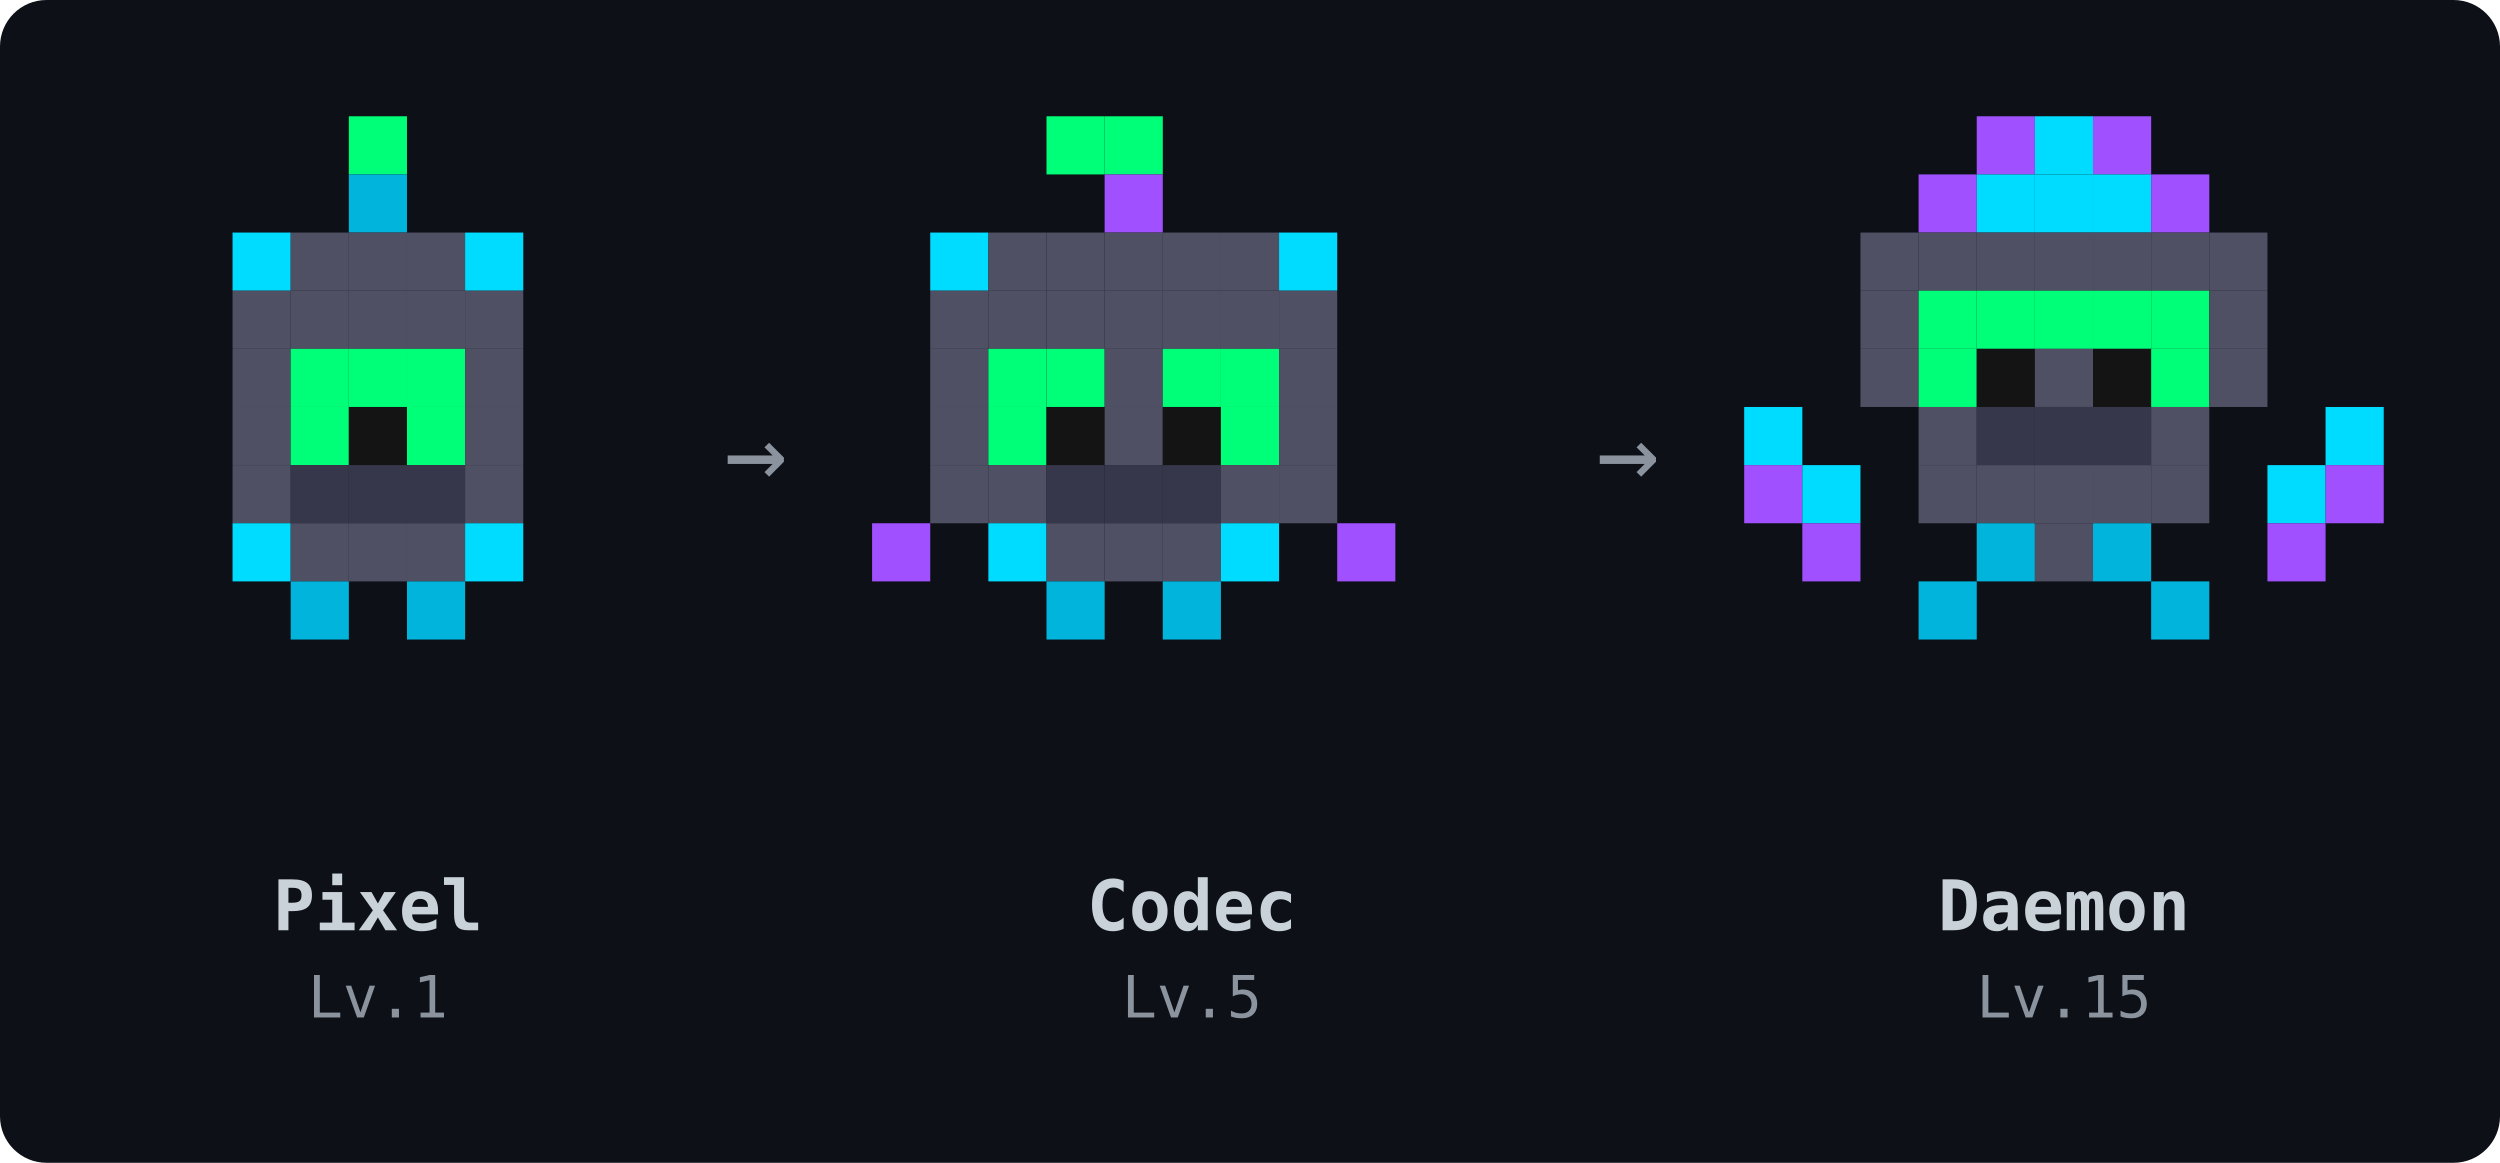
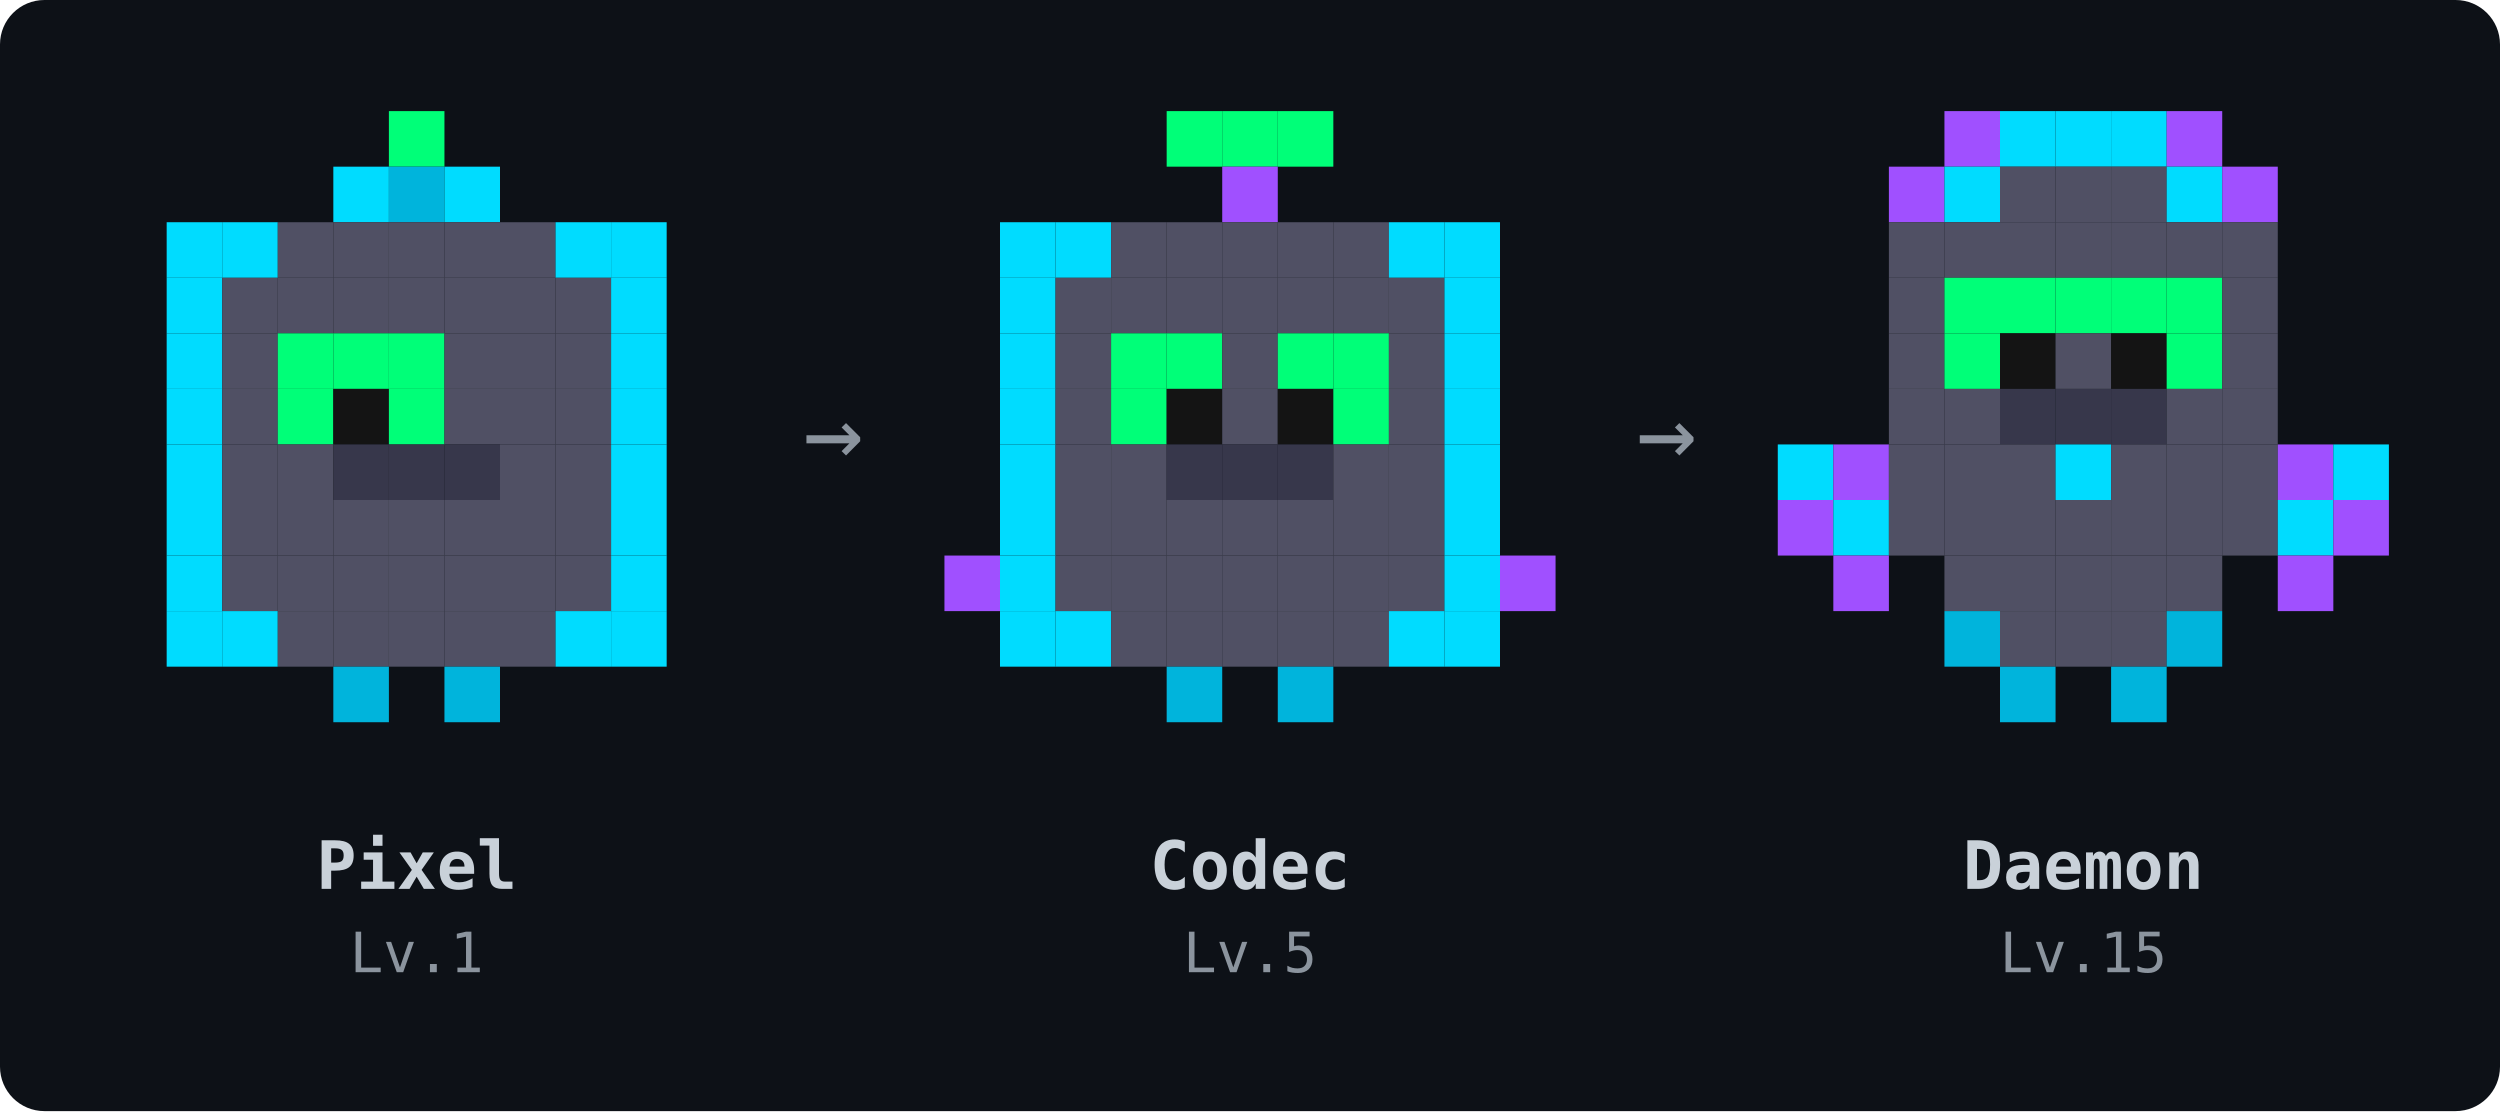
- <svg xmlns="http://www.w3.org/2000/svg" width="430" height="200" viewBox="0 0 430 200">
+ <svg xmlns="http://www.w3.org/2000/svg" width="450" height="200" viewBox="0 0 450 200">
  <rect width="100%" height="100%" fill="#0d1117" rx="8" />
-   <text x="65" y="160" text-anchor="middle" fill="#c9d1d9" font-family="monospace" font-size="12" font-weight="bold">Pixel</text>
-   <text x="65" y="175" text-anchor="middle" fill="#8b949e" font-family="monospace" font-size="10">Lv.1</text>
+   <text x="75" y="160" text-anchor="middle" fill="#c9d1d9" font-family="monospace" font-size="12" font-weight="bold">Pixel</text>
+   <text x="75" y="175" text-anchor="middle" fill="#8b949e" font-family="monospace" font-size="10">Lv.1</text>
  <g transform="translate(20,20)">
-     <rect x="40" y="0" width="10" height="10" fill="rgb(0,255,120)" />
-     <rect x="40" y="10" width="10" height="10" fill="rgb(0,180,220)" />
+     <rect x="50" y="0" width="10" height="10" fill="rgb(0,255,120)" />
+     <rect x="40" y="10" width="10" height="10" fill="rgb(0,220,255)" />
+     <rect x="50" y="10" width="10" height="10" fill="rgb(0,180,220)" />
+     <rect x="60" y="10" width="10" height="10" fill="rgb(0,220,255)" />
+     <rect x="10" y="20" width="10" height="10" fill="rgb(0,220,255)" />
    <rect x="20" y="20" width="10" height="10" fill="rgb(0,220,255)" />
    <rect x="30" y="20" width="10" height="10" fill="rgb(80,80,100)" />
    <rect x="40" y="20" width="10" height="10" fill="rgb(80,80,100)" />
    <rect x="50" y="20" width="10" height="10" fill="rgb(80,80,100)" />
-     <rect x="60" y="20" width="10" height="10" fill="rgb(0,220,255)" />
-     <rect x="20" y="30" width="10" height="10" fill="rgb(80,80,100)" />
-     <rect x="30" y="30" width="10" height="10" fill="rgb(80,80,100)" />
-     <rect x="40" y="30" width="10" height="10" fill="rgb(80,80,100)" />
-     <rect x="50" y="30" width="10" height="10" fill="rgb(80,80,100)" />
-     <rect x="60" y="30" width="10" height="10" fill="rgb(80,80,100)" />
-     <rect x="20" y="40" width="10" height="10" fill="rgb(80,80,100)" />
-     <rect x="30" y="40" width="10" height="10" fill="rgb(0,255,120)" />
-     <rect x="40" y="40" width="10" height="10" fill="rgb(0,255,120)" />
-     <rect x="50" y="40" width="10" height="10" fill="rgb(0,255,120)" />
-     <rect x="60" y="40" width="10" height="10" fill="rgb(80,80,100)" />
-     <rect x="20" y="50" width="10" height="10" fill="rgb(80,80,100)" />
-     <rect x="30" y="50" width="10" height="10" fill="rgb(0,255,120)" />
-     <rect x="40" y="50" width="10" height="10" fill="rgb(20,20,20)" />
-     <rect x="50" y="50" width="10" height="10" fill="rgb(0,255,120)" />
-     <rect x="60" y="50" width="10" height="10" fill="rgb(80,80,100)" />
-     <rect x="20" y="60" width="10" height="10" fill="rgb(80,80,100)" />
-     <rect x="30" y="60" width="10" height="10" fill="rgb(55,55,75)" />
-     <rect x="40" y="60" width="10" height="10" fill="rgb(55,55,75)" />
-     <rect x="50" y="60" width="10" height="10" fill="rgb(55,55,75)" />
-     <rect x="60" y="60" width="10" height="10" fill="rgb(80,80,100)" />
-     <rect x="20" y="70" width="10" height="10" fill="rgb(0,220,255)" />
-     <rect x="30" y="70" width="10" height="10" fill="rgb(80,80,100)" />
-     <rect x="40" y="70" width="10" height="10" fill="rgb(80,80,100)" />
-     <rect x="50" y="70" width="10" height="10" fill="rgb(80,80,100)" />
-     <rect x="60" y="70" width="10" height="10" fill="rgb(0,220,255)" />
-     <rect x="30" y="80" width="10" height="10" fill="rgb(0,180,220)" />
-     <rect x="50" y="80" width="10" height="10" fill="rgb(0,180,220)" />
-   </g>
-   <text x="130" y="84" text-anchor="middle" fill="#8b949e" font-family="monospace" font-size="18">→</text>
-   <text x="205" y="160" text-anchor="middle" fill="#c9d1d9" font-family="monospace" font-size="12" font-weight="bold">Codec</text>
-   <text x="205" y="175" text-anchor="middle" fill="#8b949e" font-family="monospace" font-size="10">Lv.5</text>
-   <g transform="translate(150,20)">
-     <rect x="30" y="0" width="10" height="10" fill="rgb(0,255,120)" />
-     <rect x="40" y="0" width="10" height="10" fill="rgb(0,255,120)" />
-     <rect x="40" y="10" width="10" height="10" fill="rgb(160,80,255)" />
-     <rect x="10" y="20" width="10" height="10" fill="rgb(0,220,255)" />
-     <rect x="20" y="20" width="10" height="10" fill="rgb(80,80,100)" />
-     <rect x="30" y="20" width="10" height="10" fill="rgb(80,80,100)" />
-     <rect x="40" y="20" width="10" height="10" fill="rgb(80,80,100)" />
-     <rect x="50" y="20" width="10" height="10" fill="rgb(80,80,100)" />
    <rect x="60" y="20" width="10" height="10" fill="rgb(80,80,100)" />
-     <rect x="70" y="20" width="10" height="10" fill="rgb(0,220,255)" />
-     <rect x="10" y="30" width="10" height="10" fill="rgb(80,80,100)" />
+     <rect x="70" y="20" width="10" height="10" fill="rgb(80,80,100)" />
+     <rect x="80" y="20" width="10" height="10" fill="rgb(0,220,255)" />
+     <rect x="90" y="20" width="10" height="10" fill="rgb(0,220,255)" />
+     <rect x="10" y="30" width="10" height="10" fill="rgb(0,220,255)" />
    <rect x="20" y="30" width="10" height="10" fill="rgb(80,80,100)" />
    <rect x="30" y="30" width="10" height="10" fill="rgb(80,80,100)" />
    <rect x="40" y="30" width="10" height="10" fill="rgb(80,80,100)" />
    <rect x="50" y="30" width="10" height="10" fill="rgb(80,80,100)" />
    <rect x="60" y="30" width="10" height="10" fill="rgb(80,80,100)" />
    <rect x="70" y="30" width="10" height="10" fill="rgb(80,80,100)" />
-     <rect x="10" y="40" width="10" height="10" fill="rgb(80,80,100)" />
-     <rect x="20" y="40" width="10" height="10" fill="rgb(0,255,120)" />
+     <rect x="80" y="30" width="10" height="10" fill="rgb(80,80,100)" />
+     <rect x="90" y="30" width="10" height="10" fill="rgb(0,220,255)" />
+     <rect x="10" y="40" width="10" height="10" fill="rgb(0,220,255)" />
+     <rect x="20" y="40" width="10" height="10" fill="rgb(80,80,100)" />
    <rect x="30" y="40" width="10" height="10" fill="rgb(0,255,120)" />
-     <rect x="40" y="40" width="10" height="10" fill="rgb(80,80,100)" />
+     <rect x="40" y="40" width="10" height="10" fill="rgb(0,255,120)" />
    <rect x="50" y="40" width="10" height="10" fill="rgb(0,255,120)" />
-     <rect x="60" y="40" width="10" height="10" fill="rgb(0,255,120)" />
+     <rect x="60" y="40" width="10" height="10" fill="rgb(80,80,100)" />
    <rect x="70" y="40" width="10" height="10" fill="rgb(80,80,100)" />
-     <rect x="10" y="50" width="10" height="10" fill="rgb(80,80,100)" />
-     <rect x="20" y="50" width="10" height="10" fill="rgb(0,255,120)" />
-     <rect x="30" y="50" width="10" height="10" fill="rgb(20,20,20)" />
-     <rect x="40" y="50" width="10" height="10" fill="rgb(80,80,100)" />
-     <rect x="50" y="50" width="10" height="10" fill="rgb(20,20,20)" />
-     <rect x="60" y="50" width="10" height="10" fill="rgb(0,255,120)" />
+     <rect x="80" y="40" width="10" height="10" fill="rgb(80,80,100)" />
+     <rect x="90" y="40" width="10" height="10" fill="rgb(0,220,255)" />
+     <rect x="10" y="50" width="10" height="10" fill="rgb(0,220,255)" />
+     <rect x="20" y="50" width="10" height="10" fill="rgb(80,80,100)" />
+     <rect x="30" y="50" width="10" height="10" fill="rgb(0,255,120)" />
+     <rect x="40" y="50" width="10" height="10" fill="rgb(20,20,20)" />
+     <rect x="50" y="50" width="10" height="10" fill="rgb(0,255,120)" />
+     <rect x="60" y="50" width="10" height="10" fill="rgb(80,80,100)" />
    <rect x="70" y="50" width="10" height="10" fill="rgb(80,80,100)" />
-     <rect x="10" y="60" width="10" height="10" fill="rgb(80,80,100)" />
+     <rect x="80" y="50" width="10" height="10" fill="rgb(80,80,100)" />
+     <rect x="90" y="50" width="10" height="10" fill="rgb(0,220,255)" />
+     <rect x="10" y="60" width="10" height="10" fill="rgb(0,220,255)" />
    <rect x="20" y="60" width="10" height="10" fill="rgb(80,80,100)" />
-     <rect x="30" y="60" width="10" height="10" fill="rgb(55,55,75)" />
+     <rect x="30" y="60" width="10" height="10" fill="rgb(80,80,100)" />
    <rect x="40" y="60" width="10" height="10" fill="rgb(55,55,75)" />
    <rect x="50" y="60" width="10" height="10" fill="rgb(55,55,75)" />
-     <rect x="60" y="60" width="10" height="10" fill="rgb(80,80,100)" />
+     <rect x="60" y="60" width="10" height="10" fill="rgb(55,55,75)" />
    <rect x="70" y="60" width="10" height="10" fill="rgb(80,80,100)" />
-     <rect x="0" y="70" width="10" height="10" fill="rgb(160,80,255)" />
-     <rect x="20" y="70" width="10" height="10" fill="rgb(0,220,255)" />
+     <rect x="80" y="60" width="10" height="10" fill="rgb(80,80,100)" />
+     <rect x="90" y="60" width="10" height="10" fill="rgb(0,220,255)" />
+     <rect x="10" y="70" width="10" height="10" fill="rgb(0,220,255)" />
+     <rect x="20" y="70" width="10" height="10" fill="rgb(80,80,100)" />
    <rect x="30" y="70" width="10" height="10" fill="rgb(80,80,100)" />
    <rect x="40" y="70" width="10" height="10" fill="rgb(80,80,100)" />
    <rect x="50" y="70" width="10" height="10" fill="rgb(80,80,100)" />
-     <rect x="60" y="70" width="10" height="10" fill="rgb(0,220,255)" />
-     <rect x="80" y="70" width="10" height="10" fill="rgb(160,80,255)" />
-     <rect x="30" y="80" width="10" height="10" fill="rgb(0,180,220)" />
-     <rect x="50" y="80" width="10" height="10" fill="rgb(0,180,220)" />
+     <rect x="60" y="70" width="10" height="10" fill="rgb(80,80,100)" />
+     <rect x="70" y="70" width="10" height="10" fill="rgb(80,80,100)" />
+     <rect x="80" y="70" width="10" height="10" fill="rgb(80,80,100)" />
+     <rect x="90" y="70" width="10" height="10" fill="rgb(0,220,255)" />
+     <rect x="10" y="80" width="10" height="10" fill="rgb(0,220,255)" />
+     <rect x="20" y="80" width="10" height="10" fill="rgb(80,80,100)" />
+     <rect x="30" y="80" width="10" height="10" fill="rgb(80,80,100)" />
+     <rect x="40" y="80" width="10" height="10" fill="rgb(80,80,100)" />
+     <rect x="50" y="80" width="10" height="10" fill="rgb(80,80,100)" />
+     <rect x="60" y="80" width="10" height="10" fill="rgb(80,80,100)" />
+     <rect x="70" y="80" width="10" height="10" fill="rgb(80,80,100)" />
+     <rect x="80" y="80" width="10" height="10" fill="rgb(80,80,100)" />
+     <rect x="90" y="80" width="10" height="10" fill="rgb(0,220,255)" />
+     <rect x="10" y="90" width="10" height="10" fill="rgb(0,220,255)" />
+     <rect x="20" y="90" width="10" height="10" fill="rgb(0,220,255)" />
+     <rect x="30" y="90" width="10" height="10" fill="rgb(80,80,100)" />
+     <rect x="40" y="90" width="10" height="10" fill="rgb(80,80,100)" />
+     <rect x="50" y="90" width="10" height="10" fill="rgb(80,80,100)" />
+     <rect x="60" y="90" width="10" height="10" fill="rgb(80,80,100)" />
+     <rect x="70" y="90" width="10" height="10" fill="rgb(80,80,100)" />
+     <rect x="80" y="90" width="10" height="10" fill="rgb(0,220,255)" />
+     <rect x="90" y="90" width="10" height="10" fill="rgb(0,220,255)" />
+     <rect x="40" y="100" width="10" height="10" fill="rgb(0,180,220)" />
+     <rect x="60" y="100" width="10" height="10" fill="rgb(0,180,220)" />
  </g>
-   <text x="280" y="84" text-anchor="middle" fill="#8b949e" font-family="monospace" font-size="18">→</text>
-   <text x="355" y="160" text-anchor="middle" fill="#c9d1d9" font-family="monospace" font-size="12" font-weight="bold">Daemon</text>
-   <text x="355" y="175" text-anchor="middle" fill="#8b949e" font-family="monospace" font-size="10">Lv.15</text>
-   <g transform="translate(300,20)">
-     <rect x="40" y="0" width="10" height="10" fill="rgb(160,80,255)" />
+   <text x="150" y="84" text-anchor="middle" fill="#8b949e" font-family="monospace" font-size="18">→</text>
+   <text x="225" y="160" text-anchor="middle" fill="#c9d1d9" font-family="monospace" font-size="12" font-weight="bold">Codec</text>
+   <text x="225" y="175" text-anchor="middle" fill="#8b949e" font-family="monospace" font-size="10">Lv.5</text>
+   <g transform="translate(170,20)">
+     <rect x="40" y="0" width="10" height="10" fill="rgb(0,255,120)" />
+     <rect x="50" y="0" width="10" height="10" fill="rgb(0,255,120)" />
+     <rect x="60" y="0" width="10" height="10" fill="rgb(0,255,120)" />
+     <rect x="50" y="10" width="10" height="10" fill="rgb(160,80,255)" />
+     <rect x="10" y="20" width="10" height="10" fill="rgb(0,220,255)" />
+     <rect x="20" y="20" width="10" height="10" fill="rgb(0,220,255)" />
+     <rect x="30" y="20" width="10" height="10" fill="rgb(80,80,100)" />
+     <rect x="40" y="20" width="10" height="10" fill="rgb(80,80,100)" />
+     <rect x="50" y="20" width="10" height="10" fill="rgb(80,80,100)" />
+     <rect x="60" y="20" width="10" height="10" fill="rgb(80,80,100)" />
+     <rect x="70" y="20" width="10" height="10" fill="rgb(80,80,100)" />
+     <rect x="80" y="20" width="10" height="10" fill="rgb(0,220,255)" />
+     <rect x="90" y="20" width="10" height="10" fill="rgb(0,220,255)" />
+     <rect x="10" y="30" width="10" height="10" fill="rgb(0,220,255)" />
+     <rect x="20" y="30" width="10" height="10" fill="rgb(80,80,100)" />
+     <rect x="30" y="30" width="10" height="10" fill="rgb(80,80,100)" />
+     <rect x="40" y="30" width="10" height="10" fill="rgb(80,80,100)" />
+     <rect x="50" y="30" width="10" height="10" fill="rgb(80,80,100)" />
+     <rect x="60" y="30" width="10" height="10" fill="rgb(80,80,100)" />
+     <rect x="70" y="30" width="10" height="10" fill="rgb(80,80,100)" />
+     <rect x="80" y="30" width="10" height="10" fill="rgb(80,80,100)" />
+     <rect x="90" y="30" width="10" height="10" fill="rgb(0,220,255)" />
+     <rect x="10" y="40" width="10" height="10" fill="rgb(0,220,255)" />
+     <rect x="20" y="40" width="10" height="10" fill="rgb(80,80,100)" />
+     <rect x="30" y="40" width="10" height="10" fill="rgb(0,255,120)" />
+     <rect x="40" y="40" width="10" height="10" fill="rgb(0,255,120)" />
+     <rect x="50" y="40" width="10" height="10" fill="rgb(80,80,100)" />
+     <rect x="60" y="40" width="10" height="10" fill="rgb(0,255,120)" />
+     <rect x="70" y="40" width="10" height="10" fill="rgb(0,255,120)" />
+     <rect x="80" y="40" width="10" height="10" fill="rgb(80,80,100)" />
+     <rect x="90" y="40" width="10" height="10" fill="rgb(0,220,255)" />
+     <rect x="10" y="50" width="10" height="10" fill="rgb(0,220,255)" />
+     <rect x="20" y="50" width="10" height="10" fill="rgb(80,80,100)" />
+     <rect x="30" y="50" width="10" height="10" fill="rgb(0,255,120)" />
+     <rect x="40" y="50" width="10" height="10" fill="rgb(20,20,20)" />
+     <rect x="50" y="50" width="10" height="10" fill="rgb(80,80,100)" />
+     <rect x="60" y="50" width="10" height="10" fill="rgb(20,20,20)" />
+     <rect x="70" y="50" width="10" height="10" fill="rgb(0,255,120)" />
+     <rect x="80" y="50" width="10" height="10" fill="rgb(80,80,100)" />
+     <rect x="90" y="50" width="10" height="10" fill="rgb(0,220,255)" />
+     <rect x="10" y="60" width="10" height="10" fill="rgb(0,220,255)" />
+     <rect x="20" y="60" width="10" height="10" fill="rgb(80,80,100)" />
+     <rect x="30" y="60" width="10" height="10" fill="rgb(80,80,100)" />
+     <rect x="40" y="60" width="10" height="10" fill="rgb(55,55,75)" />
+     <rect x="50" y="60" width="10" height="10" fill="rgb(55,55,75)" />
+     <rect x="60" y="60" width="10" height="10" fill="rgb(55,55,75)" />
+     <rect x="70" y="60" width="10" height="10" fill="rgb(80,80,100)" />
+     <rect x="80" y="60" width="10" height="10" fill="rgb(80,80,100)" />
+     <rect x="90" y="60" width="10" height="10" fill="rgb(0,220,255)" />
+     <rect x="10" y="70" width="10" height="10" fill="rgb(0,220,255)" />
+     <rect x="20" y="70" width="10" height="10" fill="rgb(80,80,100)" />
+     <rect x="30" y="70" width="10" height="10" fill="rgb(80,80,100)" />
+     <rect x="40" y="70" width="10" height="10" fill="rgb(80,80,100)" />
+     <rect x="50" y="70" width="10" height="10" fill="rgb(80,80,100)" />
+     <rect x="60" y="70" width="10" height="10" fill="rgb(80,80,100)" />
+     <rect x="70" y="70" width="10" height="10" fill="rgb(80,80,100)" />
+     <rect x="80" y="70" width="10" height="10" fill="rgb(80,80,100)" />
+     <rect x="90" y="70" width="10" height="10" fill="rgb(0,220,255)" />
+     <rect x="0" y="80" width="10" height="10" fill="rgb(160,80,255)" />
+     <rect x="10" y="80" width="10" height="10" fill="rgb(0,220,255)" />
+     <rect x="20" y="80" width="10" height="10" fill="rgb(80,80,100)" />
+     <rect x="30" y="80" width="10" height="10" fill="rgb(80,80,100)" />
+     <rect x="40" y="80" width="10" height="10" fill="rgb(80,80,100)" />
+     <rect x="50" y="80" width="10" height="10" fill="rgb(80,80,100)" />
+     <rect x="60" y="80" width="10" height="10" fill="rgb(80,80,100)" />
+     <rect x="70" y="80" width="10" height="10" fill="rgb(80,80,100)" />
+     <rect x="80" y="80" width="10" height="10" fill="rgb(80,80,100)" />
+     <rect x="90" y="80" width="10" height="10" fill="rgb(0,220,255)" />
+     <rect x="100" y="80" width="10" height="10" fill="rgb(160,80,255)" />
+     <rect x="10" y="90" width="10" height="10" fill="rgb(0,220,255)" />
+     <rect x="20" y="90" width="10" height="10" fill="rgb(0,220,255)" />
+     <rect x="30" y="90" width="10" height="10" fill="rgb(80,80,100)" />
+     <rect x="40" y="90" width="10" height="10" fill="rgb(80,80,100)" />
+     <rect x="50" y="90" width="10" height="10" fill="rgb(80,80,100)" />
+     <rect x="60" y="90" width="10" height="10" fill="rgb(80,80,100)" />
+     <rect x="70" y="90" width="10" height="10" fill="rgb(80,80,100)" />
+     <rect x="80" y="90" width="10" height="10" fill="rgb(0,220,255)" />
+     <rect x="90" y="90" width="10" height="10" fill="rgb(0,220,255)" />
+     <rect x="40" y="100" width="10" height="10" fill="rgb(0,180,220)" />
+     <rect x="60" y="100" width="10" height="10" fill="rgb(0,180,220)" />
+   </g>
+   <text x="300" y="84" text-anchor="middle" fill="#8b949e" font-family="monospace" font-size="18">→</text>
+   <text x="375" y="160" text-anchor="middle" fill="#c9d1d9" font-family="monospace" font-size="12" font-weight="bold">Daemon</text>
+   <text x="375" y="175" text-anchor="middle" fill="#8b949e" font-family="monospace" font-size="10">Lv.15</text>
+   <g transform="translate(320,20)">
+     <rect x="30" y="0" width="10" height="10" fill="rgb(160,80,255)" />
+     <rect x="40" y="0" width="10" height="10" fill="rgb(0,220,255)" />
    <rect x="50" y="0" width="10" height="10" fill="rgb(0,220,255)" />
-     <rect x="60" y="0" width="10" height="10" fill="rgb(160,80,255)" />
-     <rect x="30" y="10" width="10" height="10" fill="rgb(160,80,255)" />
-     <rect x="40" y="10" width="10" height="10" fill="rgb(0,220,255)" />
-     <rect x="50" y="10" width="10" height="10" fill="rgb(0,220,255)" />
-     <rect x="60" y="10" width="10" height="10" fill="rgb(0,220,255)" />
-     <rect x="70" y="10" width="10" height="10" fill="rgb(160,80,255)" />
+     <rect x="60" y="0" width="10" height="10" fill="rgb(0,220,255)" />
+     <rect x="70" y="0" width="10" height="10" fill="rgb(160,80,255)" />
+     <rect x="20" y="10" width="10" height="10" fill="rgb(160,80,255)" />
+     <rect x="30" y="10" width="10" height="10" fill="rgb(0,220,255)" />
+     <rect x="40" y="10" width="10" height="10" fill="rgb(80,80,100)" />
+     <rect x="50" y="10" width="10" height="10" fill="rgb(80,80,100)" />
+     <rect x="60" y="10" width="10" height="10" fill="rgb(80,80,100)" />
+     <rect x="70" y="10" width="10" height="10" fill="rgb(0,220,255)" />
+     <rect x="80" y="10" width="10" height="10" fill="rgb(160,80,255)" />
    <rect x="20" y="20" width="10" height="10" fill="rgb(80,80,100)" />
    <rect x="30" y="20" width="10" height="10" fill="rgb(80,80,100)" />
    <rect x="40" y="20" width="10" height="10" fill="rgb(80,80,100)" />
    <rect x="50" y="20" width="10" height="10" fill="rgb(80,80,100)" />
    <rect x="60" y="20" width="10" height="10" fill="rgb(80,80,100)" />
    <rect x="70" y="20" width="10" height="10" fill="rgb(80,80,100)" />
    <rect x="80" y="20" width="10" height="10" fill="rgb(80,80,100)" />
    <rect x="20" y="30" width="10" height="10" fill="rgb(80,80,100)" />
    <rect x="30" y="30" width="10" height="10" fill="rgb(0,255,120)" />
    <rect x="40" y="30" width="10" height="10" fill="rgb(0,255,120)" />
    <rect x="50" y="30" width="10" height="10" fill="rgb(0,255,120)" />
    <rect x="60" y="30" width="10" height="10" fill="rgb(0,255,120)" />
    <rect x="70" y="30" width="10" height="10" fill="rgb(0,255,120)" />
    <rect x="80" y="30" width="10" height="10" fill="rgb(80,80,100)" />
    <rect x="20" y="40" width="10" height="10" fill="rgb(80,80,100)" />
    <rect x="30" y="40" width="10" height="10" fill="rgb(0,255,120)" />
    <rect x="40" y="40" width="10" height="10" fill="rgb(20,20,20)" />
    <rect x="50" y="40" width="10" height="10" fill="rgb(80,80,100)" />
    <rect x="60" y="40" width="10" height="10" fill="rgb(20,20,20)" />
    <rect x="70" y="40" width="10" height="10" fill="rgb(0,255,120)" />
    <rect x="80" y="40" width="10" height="10" fill="rgb(80,80,100)" />
-     <rect x="0" y="50" width="10" height="10" fill="rgb(0,220,255)" />
+     <rect x="20" y="50" width="10" height="10" fill="rgb(80,80,100)" />
    <rect x="30" y="50" width="10" height="10" fill="rgb(80,80,100)" />
    <rect x="40" y="50" width="10" height="10" fill="rgb(55,55,75)" />
    <rect x="50" y="50" width="10" height="10" fill="rgb(55,55,75)" />
    <rect x="60" y="50" width="10" height="10" fill="rgb(55,55,75)" />
    <rect x="70" y="50" width="10" height="10" fill="rgb(80,80,100)" />
-     <rect x="100" y="50" width="10" height="10" fill="rgb(0,220,255)" />
-     <rect x="0" y="60" width="10" height="10" fill="rgb(160,80,255)" />
-     <rect x="10" y="60" width="10" height="10" fill="rgb(0,220,255)" />
+     <rect x="80" y="50" width="10" height="10" fill="rgb(80,80,100)" />
+     <rect x="0" y="60" width="10" height="10" fill="rgb(0,220,255)" />
+     <rect x="10" y="60" width="10" height="10" fill="rgb(160,80,255)" />
+     <rect x="20" y="60" width="10" height="10" fill="rgb(80,80,100)" />
    <rect x="30" y="60" width="10" height="10" fill="rgb(80,80,100)" />
    <rect x="40" y="60" width="10" height="10" fill="rgb(80,80,100)" />
-     <rect x="50" y="60" width="10" height="10" fill="rgb(80,80,100)" />
+     <rect x="50" y="60" width="10" height="10" fill="rgb(0,220,255)" />
    <rect x="60" y="60" width="10" height="10" fill="rgb(80,80,100)" />
    <rect x="70" y="60" width="10" height="10" fill="rgb(80,80,100)" />
-     <rect x="90" y="60" width="10" height="10" fill="rgb(0,220,255)" />
-     <rect x="100" y="60" width="10" height="10" fill="rgb(160,80,255)" />
-     <rect x="10" y="70" width="10" height="10" fill="rgb(160,80,255)" />
-     <rect x="40" y="70" width="10" height="10" fill="rgb(0,180,220)" />
+     <rect x="80" y="60" width="10" height="10" fill="rgb(80,80,100)" />
+     <rect x="90" y="60" width="10" height="10" fill="rgb(160,80,255)" />
+     <rect x="100" y="60" width="10" height="10" fill="rgb(0,220,255)" />
+     <rect x="0" y="70" width="10" height="10" fill="rgb(160,80,255)" />
+     <rect x="10" y="70" width="10" height="10" fill="rgb(0,220,255)" />
+     <rect x="20" y="70" width="10" height="10" fill="rgb(80,80,100)" />
+     <rect x="30" y="70" width="10" height="10" fill="rgb(80,80,100)" />
+     <rect x="40" y="70" width="10" height="10" fill="rgb(80,80,100)" />
    <rect x="50" y="70" width="10" height="10" fill="rgb(80,80,100)" />
-     <rect x="60" y="70" width="10" height="10" fill="rgb(0,180,220)" />
-     <rect x="90" y="70" width="10" height="10" fill="rgb(160,80,255)" />
-     <rect x="30" y="80" width="10" height="10" fill="rgb(0,180,220)" />
-     <rect x="70" y="80" width="10" height="10" fill="rgb(0,180,220)" />
+     <rect x="60" y="70" width="10" height="10" fill="rgb(80,80,100)" />
+     <rect x="70" y="70" width="10" height="10" fill="rgb(80,80,100)" />
+     <rect x="80" y="70" width="10" height="10" fill="rgb(80,80,100)" />
+     <rect x="90" y="70" width="10" height="10" fill="rgb(0,220,255)" />
+     <rect x="100" y="70" width="10" height="10" fill="rgb(160,80,255)" />
+     <rect x="10" y="80" width="10" height="10" fill="rgb(160,80,255)" />
+     <rect x="30" y="80" width="10" height="10" fill="rgb(80,80,100)" />
+     <rect x="40" y="80" width="10" height="10" fill="rgb(80,80,100)" />
+     <rect x="50" y="80" width="10" height="10" fill="rgb(80,80,100)" />
+     <rect x="60" y="80" width="10" height="10" fill="rgb(80,80,100)" />
+     <rect x="70" y="80" width="10" height="10" fill="rgb(80,80,100)" />
+     <rect x="90" y="80" width="10" height="10" fill="rgb(160,80,255)" />
+     <rect x="30" y="90" width="10" height="10" fill="rgb(0,180,220)" />
+     <rect x="40" y="90" width="10" height="10" fill="rgb(80,80,100)" />
+     <rect x="50" y="90" width="10" height="10" fill="rgb(80,80,100)" />
+     <rect x="60" y="90" width="10" height="10" fill="rgb(80,80,100)" />
+     <rect x="70" y="90" width="10" height="10" fill="rgb(0,180,220)" />
+     <rect x="40" y="100" width="10" height="10" fill="rgb(0,180,220)" />
+     <rect x="60" y="100" width="10" height="10" fill="rgb(0,180,220)" />
  </g>
</svg>
